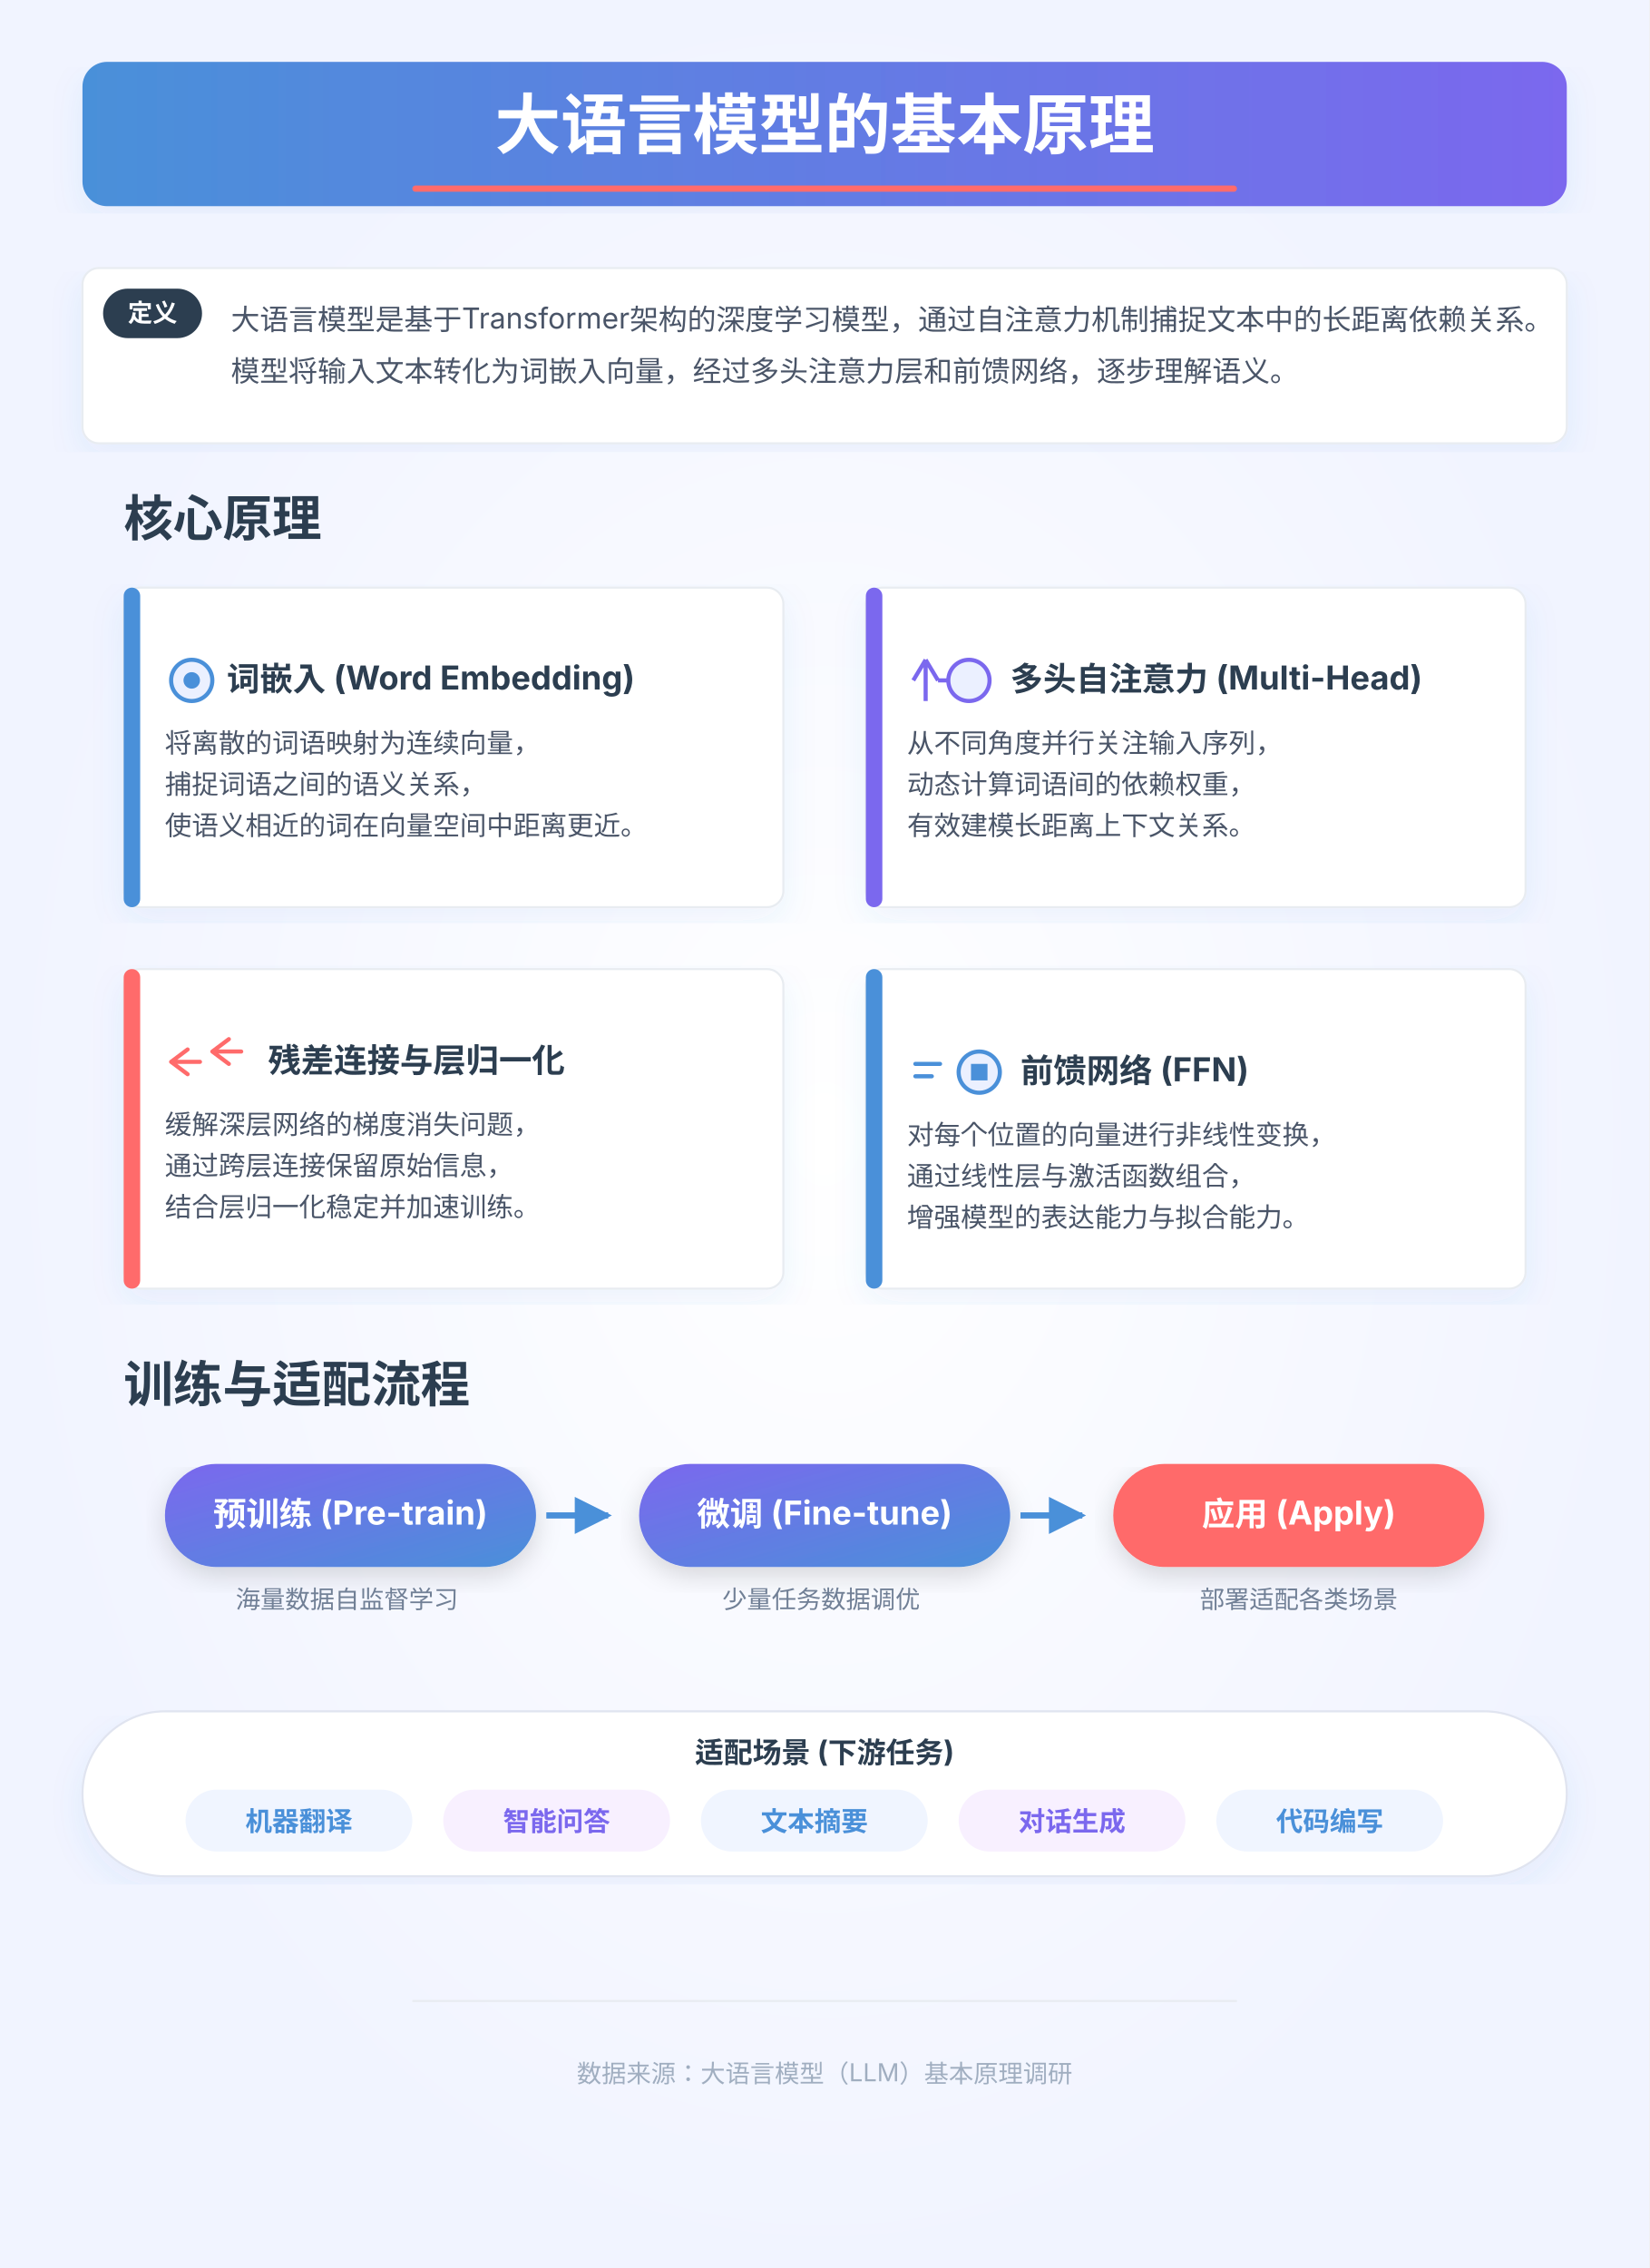
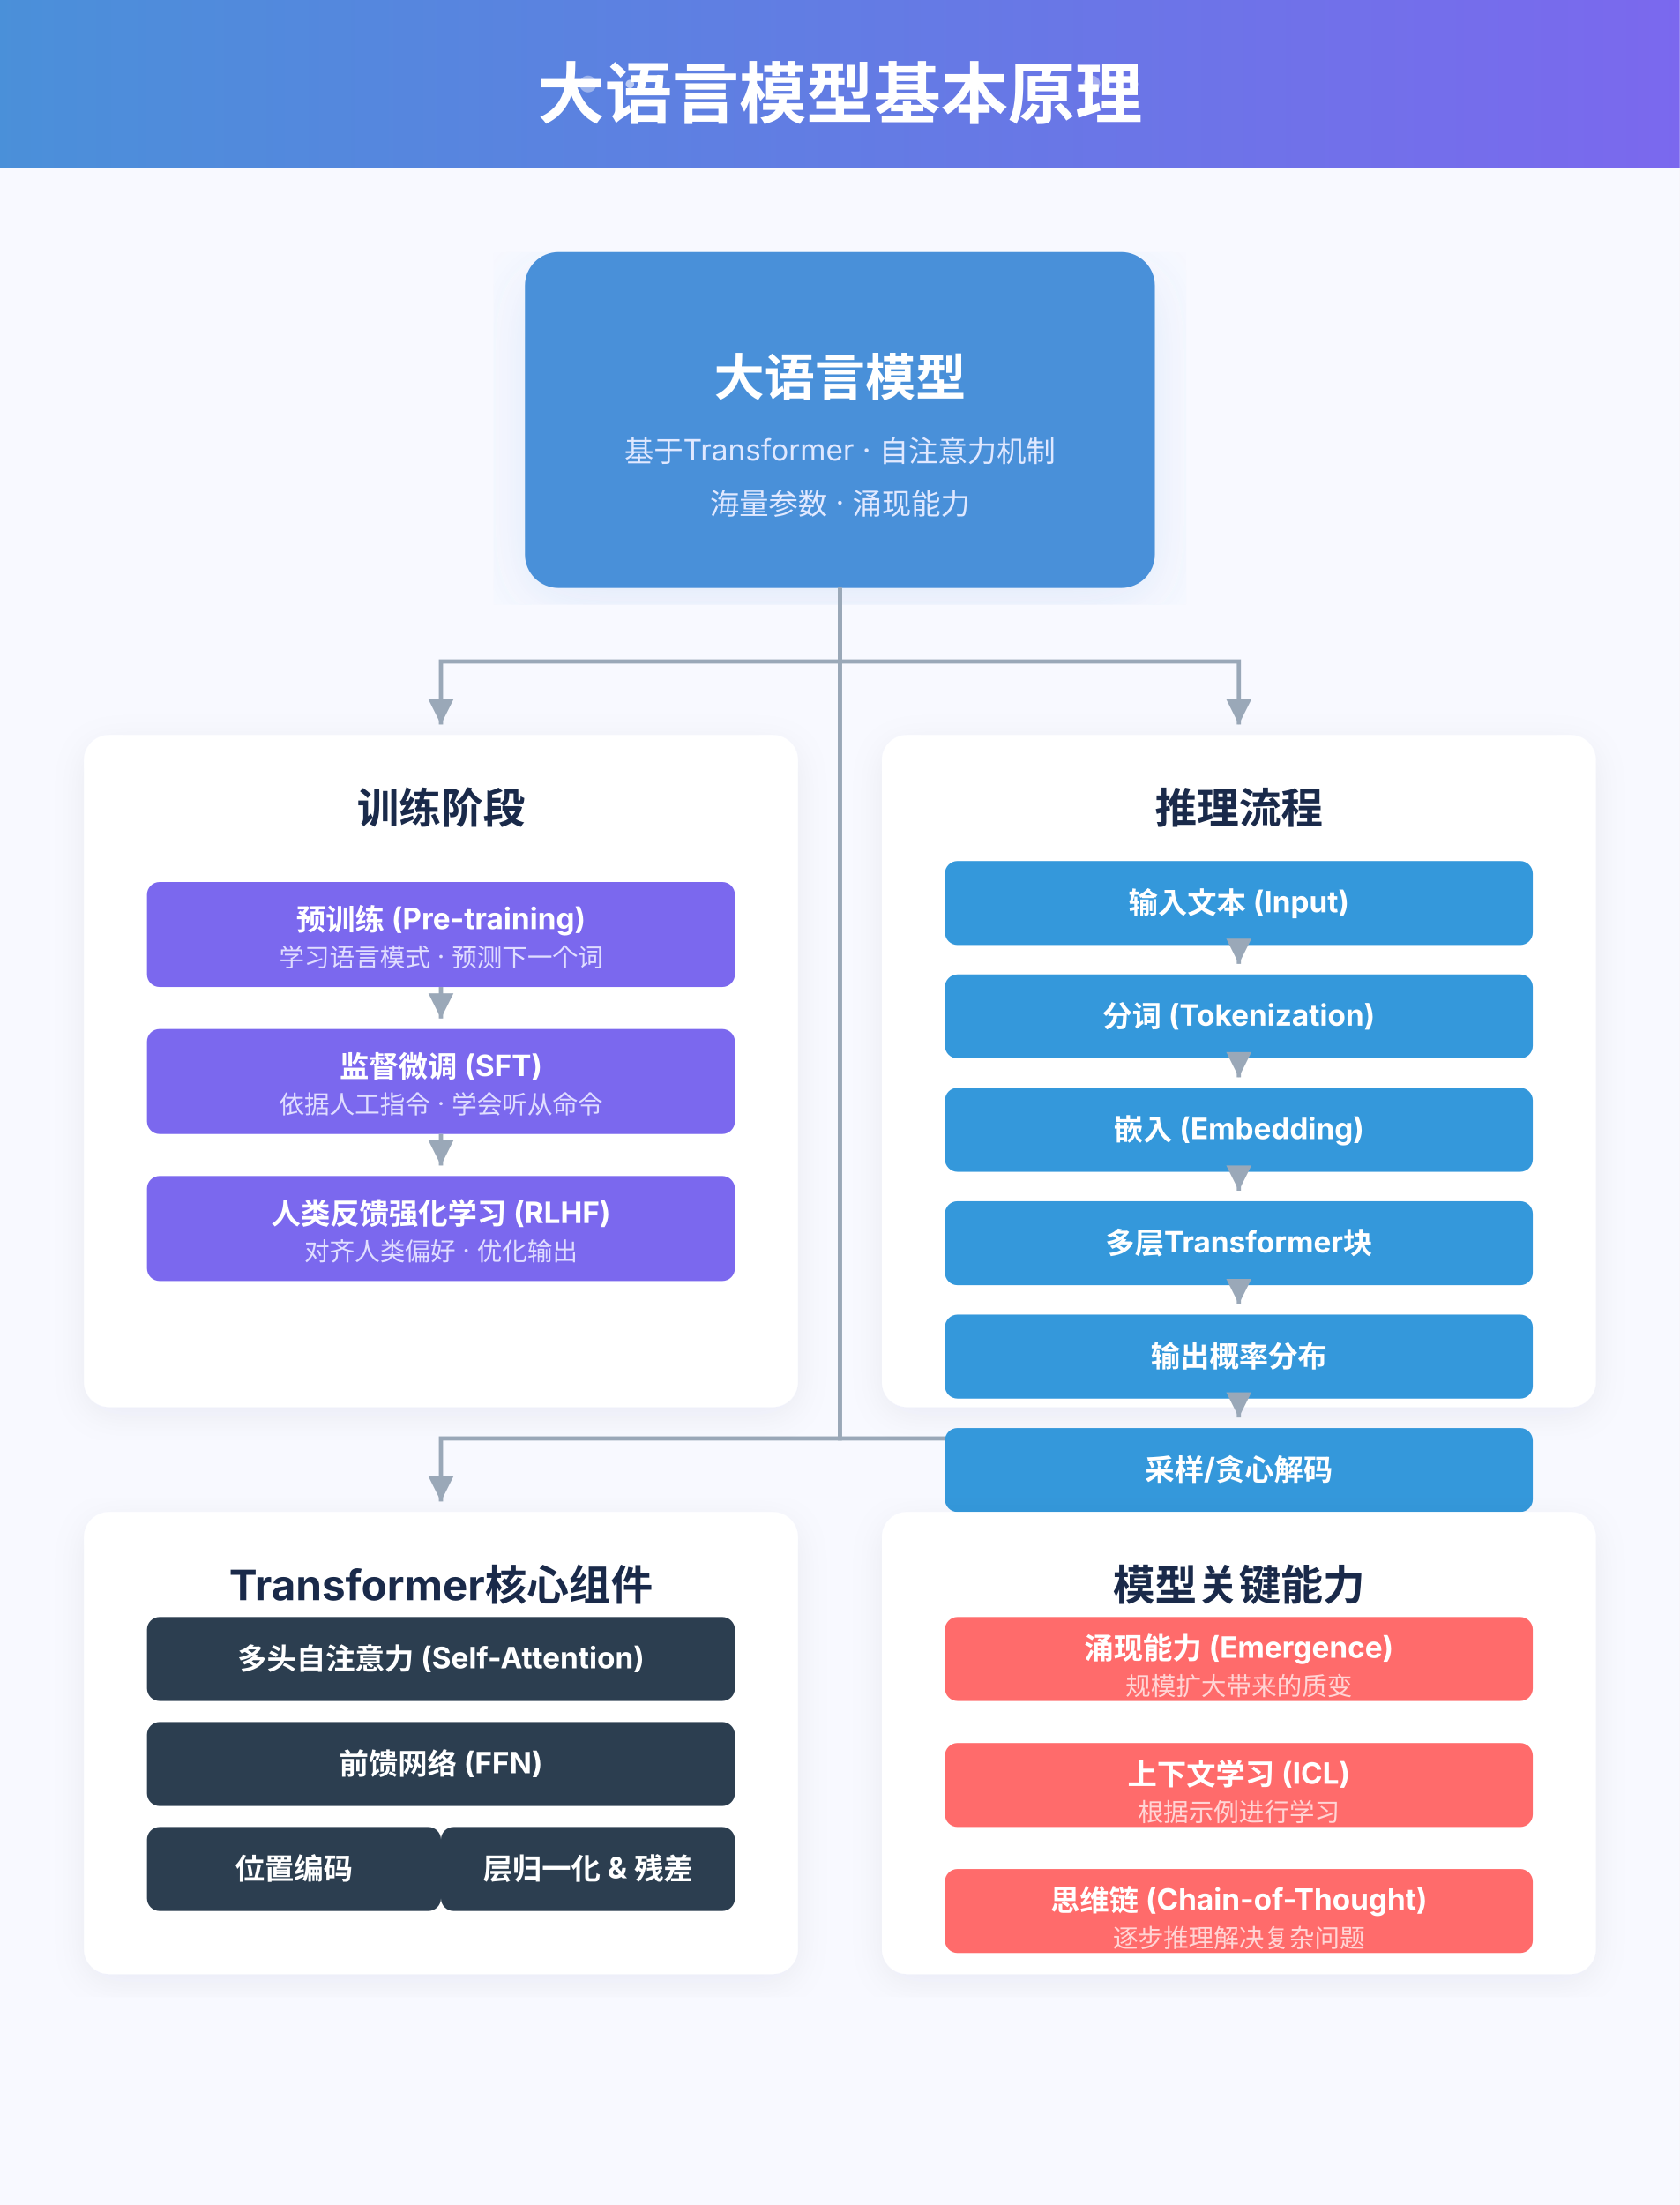
- <svg xmlns="http://www.w3.org/2000/svg" viewBox="0 0 800 1100" width="800" height="1100">
+ <svg xmlns="http://www.w3.org/2000/svg" viewBox="0 0 800 1050" width="800" height="1050">
  <defs>
-     <radialGradient id="bgGrad" cx="50%" cy="50%" r="50%" fx="50%" fy="50%">
-       <stop offset="0%" stop-color="#FFFFFF" />
-       <stop offset="100%" stop-color="#F1F4FF" />
-     </radialGradient>
    <linearGradient id="headerGrad" x1="0%" y1="0%" x2="100%" y2="0%">
      <stop offset="0%" stop-color="#4A90D9" />
      <stop offset="100%" stop-color="#7B68EE" />
    </linearGradient>
-     <linearGradient id="flowGrad" x1="0%" y1="0%" x2="100%" y2="100%">
-       <stop offset="0%" stop-color="#7B68EE" />
-       <stop offset="100%" stop-color="#4A90D9" />
-     </linearGradient>
+     <marker id="arrow" viewBox="0 0 10 10" refX="10" refY="5" markerWidth="6" markerHeight="6" orient="auto">
+       <path d="M0,0 L10,5 L0,10 z" fill="#9AA8B8" />
+     </marker>
+     <filter id="boxShadow" x="-5%" y="-5%" width="110%" height="110%">
+       <feDropShadow dx="0" dy="8" stdDeviation="16" flood-color="#4A90D9" flood-opacity="0.15" />
+     </filter>
    <filter id="cardShadow" x="-5%" y="-5%" width="110%" height="110%">
-       <feDropShadow dx="0" dy="6" stdDeviation="8" flood-color="#4A90D9" flood-opacity="0.08" />
+       <feDropShadow dx="0" dy="4" stdDeviation="8" flood-color="#1A2A4A" flood-opacity="0.06" />
    </filter>
-     <filter id="flowShadow" x="-5%" y="-5%" width="120%" height="130%">
-       <feDropShadow dx="0" dy="4" stdDeviation="6" flood-color="#000000" flood-opacity="0.15" />
-     </filter>
-     <marker id="arrow" viewBox="0 0 10 10" refX="9" refY="5" markerWidth="6" markerHeight="6" orient="auto">
-       <path d="M 0 0 L 10 5 L 0 10 z" fill="#4A90D9" />
-     </marker>
  </defs>
-   <rect width="800" height="1100" fill="url(#bgGrad)" />
-   <rect x="40" y="30" width="720" height="70" rx="12" fill="url(#headerGrad)" filter="url(#cardShadow)" />
-   <text x="400" y="72" text-anchor="middle" font-size="32" font-weight="bold" fill="#FFFFFF" font-family="system-ui, -apple-system, 'Microsoft YaHei', sans-serif">
-     大语言模型的基本原理
-   </text>
-   <rect x="200" y="90" width="400" height="3" rx="1.5" fill="#FF6B6B" />
-   <rect x="40" y="130" width="720" height="85" rx="8" fill="#FFFFFF" stroke="#E8ECF1" stroke-width="1" filter="url(#cardShadow)" />
-   <rect x="50" y="140" width="48" height="24" rx="12" fill="#2C3E50" />
-   <text x="74" y="156" text-anchor="middle" font-size="12" font-weight="bold" fill="#FFFFFF" font-family="system-ui, -apple-system, 'Microsoft YaHei', sans-serif">定义</text>
-   <text font-size="14" fill="#4A5568" font-family="system-ui, -apple-system, 'Microsoft YaHei', sans-serif">
-     <tspan x="112" y="160">大语言模型是基于Transformer架构的深度学习模型，通过自注意力机制捕捉文本中的长距离依赖关系。</tspan>
-     <tspan x="112" y="185">模型将输入文本转化为词嵌入向量，经过多头注意力层和前馈网络，逐步理解语义。</tspan>
-   </text>
-   <text x="60" y="260" font-size="24" font-weight="bold" fill="#2C3E50" font-family="system-ui, -apple-system, 'Microsoft YaHei', sans-serif">
-     核心原理
-   </text>
-   <rect x="60" y="285" width="320" height="155" rx="8" fill="#FFFFFF" stroke="#E8ECF1" stroke-width="1" filter="url(#cardShadow)" />
-   <rect x="60" y="285" width="8" height="155" rx="4" fill="#4A90D9" />
-   <circle cx="93" cy="330" r="10" fill="#EBF0FF" stroke="#4A90D9" stroke-width="2" />
-   <circle cx="93" cy="330" r="4" fill="#4A90D9" />
-   <text x="110" y="335" font-size="16" font-weight="bold" fill="#2C3E50" font-family="system-ui, -apple-system, 'Microsoft YaHei', sans-serif">
-     词嵌入 (Word Embedding)
-   </text>
-   <text font-size="13" fill="#4A5568" font-family="system-ui, -apple-system, 'Microsoft YaHei', sans-serif">
-     <tspan x="80" y="365">将离散的词语映射为连续向量，</tspan>
-     <tspan x="80" y="385">捕捉词语之间的语义关系，</tspan>
-     <tspan x="80" y="405">使语义相近的词在向量空间中距离更近。</tspan>
-   </text>
-   <rect x="420" y="285" width="320" height="155" rx="8" fill="#FFFFFF" stroke="#E8ECF1" stroke-width="1" filter="url(#cardShadow)" />
-   <rect x="420" y="285" width="8" height="155" rx="4" fill="#7B68EE" />
-   <path d="M443 330 L449 320 M449 320 L455 330 M449 320 L449 340" stroke="#7B68EE" stroke-width="2" fill="none" />
-   <line x1="455" y1="330" x2="470" y2="330" stroke="#7B68EE" stroke-width="2" />
-   <circle cx="470" cy="330" r="10" fill="#EBF0FF" stroke="#7B68EE" stroke-width="2" />
-   <text x="490" y="335" font-size="16" font-weight="bold" fill="#2C3E50" font-family="system-ui, -apple-system, 'Microsoft YaHei', sans-serif">
-     多头自注意力 (Multi-Head)
-   </text>
-   <text font-size="13" fill="#4A5568" font-family="system-ui, -apple-system, 'Microsoft YaHei', sans-serif">
-     <tspan x="440" y="365">从不同角度并行关注输入序列，</tspan>
-     <tspan x="440" y="385">动态计算词语间的依赖权重，</tspan>
-     <tspan x="440" y="405">有效建模长距离上下文关系。</tspan>
-   </text>
-   <rect x="60" y="470" width="320" height="155" rx="8" fill="#FFFFFF" stroke="#E8ECF1" stroke-width="1" filter="url(#cardShadow)" />
-   <rect x="60" y="470" width="8" height="155" rx="4" fill="#FF6B6B" />
-   <path d="M83 515 L97 515 M91 509 L83 515 L91 521" fill="none" stroke="#FF6B6B" stroke-width="2" stroke-linecap="round" stroke-linejoin="round" />
-   <path d="M103 510 L117 510 M111 504 L103 510 L111 516" fill="none" stroke="#FF6B6B" stroke-width="2" stroke-linecap="round" stroke-linejoin="round" />
-   <text x="130" y="520" font-size="16" font-weight="bold" fill="#2C3E50" font-family="system-ui, -apple-system, 'Microsoft YaHei', sans-serif">
-     残差连接与层归一化
-   </text>
-   <text font-size="13" fill="#4A5568" font-family="system-ui, -apple-system, 'Microsoft YaHei', sans-serif">
-     <tspan x="80" y="550">缓解深层网络的梯度消失问题，</tspan>
-     <tspan x="80" y="570">通过跨层连接保留原始信息，</tspan>
-     <tspan x="80" y="590">结合层归一化稳定并加速训练。</tspan>
-   </text>
-   <rect x="420" y="470" width="320" height="155" rx="8" fill="#FFFFFF" stroke="#E8ECF1" stroke-width="1" filter="url(#cardShadow)" />
-   <rect x="420" y="470" width="8" height="155" rx="4" fill="#4A90D9" />
-   <rect x="443" y="515" width="14" height="2" rx="1" fill="#4A90D9" />
-   <rect x="443" y="521" width="10" height="2" rx="1" fill="#4A90D9" />
-   <circle cx="475" cy="520" r="10" fill="#EBF0FF" stroke="#4A90D9" stroke-width="2" />
-   <polygon points="471,516 479,516 479,524 471,524" fill="#4A90D9" />
-   <text x="495" y="525" font-size="16" font-weight="bold" fill="#2C3E50" font-family="system-ui, -apple-system, 'Microsoft YaHei', sans-serif">
-     前馈网络 (FFN)
-   </text>
-   <text font-size="13" fill="#4A5568" font-family="system-ui, -apple-system, 'Microsoft YaHei', sans-serif">
-     <tspan x="440" y="555">对每个位置的向量进行非线性变换，</tspan>
-     <tspan x="440" y="575">通过线性层与激活函数组合，</tspan>
-     <tspan x="440" y="595">增强模型的表达能力与拟合能力。</tspan>
-   </text>
-   <text x="60" y="680" font-size="24" font-weight="bold" fill="#2C3E50" font-family="system-ui, -apple-system, 'Microsoft YaHei', sans-serif">
-     训练与适配流程
-   </text>
-   <rect x="80" y="710" width="180" height="50" rx="25" fill="url(#flowGrad)" filter="url(#flowShadow)" />
-   <text x="170" y="740" text-anchor="middle" font-size="16" font-weight="bold" fill="#FFFFFF" font-family="system-ui, -apple-system, 'Microsoft YaHei', sans-serif">
-     预训练 (Pre-train)
-   </text>
-   <line x1="265" y1="735" x2="295" y2="735" stroke="#4A90D9" stroke-width="3" marker-end="url(#arrow)" />
-   <rect x="310" y="710" width="180" height="50" rx="25" fill="url(#flowGrad)" filter="url(#flowShadow)" />
-   <text x="400" y="740" text-anchor="middle" font-size="16" font-weight="bold" fill="#FFFFFF" font-family="system-ui, -apple-system, 'Microsoft YaHei', sans-serif">
-     微调 (Fine-tune)
-   </text>
-   <line x1="495" y1="735" x2="525" y2="735" stroke="#4A90D9" stroke-width="3" marker-end="url(#arrow)" />
-   <rect x="540" y="710" width="180" height="50" rx="25" fill="#FF6B6B" filter="url(#flowShadow)" />
-   <text x="630" y="740" text-anchor="middle" font-size="16" font-weight="bold" fill="#FFFFFF" font-family="system-ui, -apple-system, 'Microsoft YaHei', sans-serif">
-     应用 (Apply)
-   </text>
-   <text font-size="12" fill="#718096" font-family="system-ui, -apple-system, 'Microsoft YaHei', sans-serif">
-     <tspan x="170" y="780" text-anchor="middle">海量数据自监督学习</tspan>
-     <tspan x="400" y="780" text-anchor="middle">少量任务数据调优</tspan>
-     <tspan x="630" y="780" text-anchor="middle">部署适配各类场景</tspan>
-   </text>
-   <rect x="40" y="830" width="720" height="80" rx="40" fill="#FFFFFF" stroke="#E0E4F0" stroke-width="1" filter="url(#cardShadow)" />
-   <text x="400" y="855" text-anchor="middle" font-size="14" font-weight="bold" fill="#2C3E50" font-family="system-ui, -apple-system, 'Microsoft YaHei', sans-serif">
-     适配场景 (下游任务)
-   </text>
-   <rect x="90" y="868" width="110" height="30" rx="15" fill="#F0F5FF" />
-   <text x="145" y="888" text-anchor="middle" font-size="13" fill="#4A90D9" font-weight="bold" font-family="system-ui, -apple-system, 'Microsoft YaHei', sans-serif">机器翻译</text>
-   <rect x="215" y="868" width="110" height="30" rx="15" fill="#F8F0FF" />
-   <text x="270" y="888" text-anchor="middle" font-size="13" fill="#7B68EE" font-weight="bold" font-family="system-ui, -apple-system, 'Microsoft YaHei', sans-serif">智能问答</text>
-   <rect x="340" y="868" width="110" height="30" rx="15" fill="#F0F5FF" />
-   <text x="395" y="888" text-anchor="middle" font-size="13" fill="#4A90D9" font-weight="bold" font-family="system-ui, -apple-system, 'Microsoft YaHei', sans-serif">文本摘要</text>
-   <rect x="465" y="868" width="110" height="30" rx="15" fill="#F8F0FF" />
-   <text x="520" y="888" text-anchor="middle" font-size="13" fill="#7B68EE" font-weight="bold" font-family="system-ui, -apple-system, 'Microsoft YaHei', sans-serif">对话生成</text>
-   <rect x="590" y="868" width="110" height="30" rx="15" fill="#F0F5FF" />
-   <text x="645" y="888" text-anchor="middle" font-size="13" fill="#4A90D9" font-weight="bold" font-family="system-ui, -apple-system, 'Microsoft YaHei', sans-serif">代码编写</text>
-   <rect x="200" y="970" width="400" height="1" fill="#E8ECF1" />
-   <text x="400" y="1010" text-anchor="middle" font-size="12" fill="#A0AEC0" font-family="system-ui, -apple-system, 'Microsoft YaHei', sans-serif">
-     数据来源：大语言模型（LLM）基本原理调研
-   </text>
+   <style>
+     .title { font-family: system-ui, -apple-system, 'Microsoft YaHei', sans-serif; font-size: 32px; font-weight: bold; fill: #FFFFFF; text-anchor: middle; }
+     .section-title { font-family: system-ui, -apple-system, 'Microsoft YaHei', sans-serif; font-size: 20px; font-weight: bold; fill: #1A2A4A; text-anchor: middle; }
+     .box-main-text { font-family: system-ui, -apple-system, 'Microsoft YaHei', sans-serif; font-size: 14px; font-weight: bold; text-anchor: middle; }
+     .box-sub-text { font-family: system-ui, -apple-system, 'Microsoft YaHei', sans-serif; font-size: 12px; font-weight: normal; text-anchor: middle; }
+     .center-main-text { font-family: system-ui, -apple-system, 'Microsoft YaHei', sans-serif; font-size: 24px; font-weight: bold; fill: #FFFFFF; text-anchor: middle; }
+     .center-sub-text { font-family: system-ui, -apple-system, 'Microsoft YaHei', sans-serif; font-size: 14px; font-weight: normal; fill: #E0E8FF; text-anchor: middle; }
+     .link-line { fill: none; stroke: #9AA8B8; stroke-width: 2; marker-end: url(#arrow); }
+   </style>
+   <rect width="800" height="1050" fill="#F8F9FF" />
+   <rect x="0" y="0" width="800" height="80" fill="url(#headerGrad)" />
+   <text x="400" y="45" dy="0.35em" class="title">大语言模型基本原理</text>
+   <circle cx="280" cy="40" r="4" fill="#FFFFFF" opacity="0.4" />
+   <circle cx="300" cy="40" r="2" fill="#FFFFFF" opacity="0.6" />
+   <circle cx="520" cy="40" r="4" fill="#FFFFFF" opacity="0.4" />
+   <circle cx="540" cy="40" r="2" fill="#FFFFFF" opacity="0.6" />
+   <rect x="250" y="120" width="300" height="160" rx="16" fill="#4A90D9" filter="url(#boxShadow)" />
+   <text x="400" y="180" dy="0.35em" class="center-main-text">大语言模型</text>
+   <text x="400" y="215" dy="0.35em" class="center-sub-text">基于Transformer · 自注意力机制</text>
+   <text x="400" y="240" dy="0.35em" class="center-sub-text">海量参数 · 涌现能力</text>
+   <path d="M 400 280 L 400 315 L 210 315 L 210 345" class="link-line" />
+   <path d="M 400 280 L 400 315 L 590 315 L 590 345" class="link-line" />
+   <path d="M 400 280 L 400 685 L 210 685 L 210 715" class="link-line" />
+   <path d="M 400 280 L 400 685 L 590 685 L 590 715" class="link-line" />
+   <g id="section-training">
+     <rect x="40" y="350" width="340" height="320" rx="12" fill="#FFFFFF" filter="url(#cardShadow)" />
+     <text x="210" y="385" dy="0.35em" class="section-title">训练阶段</text>
+     <rect x="70" y="420" width="280" height="50" rx="6" fill="#7B68EE" />
+     <text x="210" y="438" dy="0.35em" class="box-main-text" fill="#FFFFFF">预训练 (Pre-training)</text>
+     <text x="210" y="456" dy="0.35em" class="box-sub-text" fill="#E0DDFF">学习语言模式 · 预测下一个词</text>
+     <path d="M 210 470 L 210 485" class="link-line" />
+     <rect x="70" y="490" width="280" height="50" rx="6" fill="#7B68EE" />
+     <text x="210" y="508" dy="0.35em" class="box-main-text" fill="#FFFFFF">监督微调 (SFT)</text>
+     <text x="210" y="526" dy="0.35em" class="box-sub-text" fill="#E0DDFF">依据人工指令 · 学会听从命令</text>
+     <path d="M 210 540 L 210 555" class="link-line" />
+     <rect x="70" y="560" width="280" height="50" rx="6" fill="#7B68EE" />
+     <text x="210" y="578" dy="0.35em" class="box-main-text" fill="#FFFFFF">人类反馈强化学习 (RLHF)</text>
+     <text x="210" y="596" dy="0.35em" class="box-sub-text" fill="#E0DDFF">对齐人类偏好 · 优化输出</text>
+   </g>
+   <g id="section-inference">
+     <rect x="420" y="350" width="340" height="320" rx="12" fill="#FFFFFF" filter="url(#cardShadow)" />
+     <text x="590" y="385" dy="0.35em" class="section-title">推理流程</text>
+     <rect x="450" y="410" width="280" height="40" rx="6" fill="#3498DB" />
+     <text x="590" y="430" dy="0.35em" class="box-main-text" fill="#FFFFFF">输入文本 (Input)</text>
+     <path d="M 590 450 L 590 459" class="link-line" />
+     <rect x="450" y="464" width="280" height="40" rx="6" fill="#3498DB" />
+     <text x="590" y="484" dy="0.35em" class="box-main-text" fill="#FFFFFF">分词 (Tokenization)</text>
+     <path d="M 590 504 L 590 513" class="link-line" />
+     <rect x="450" y="518" width="280" height="40" rx="6" fill="#3498DB" />
+     <text x="590" y="538" dy="0.35em" class="box-main-text" fill="#FFFFFF">嵌入 (Embedding)</text>
+     <path d="M 590 558 L 590 567" class="link-line" />
+     <rect x="450" y="572" width="280" height="40" rx="6" fill="#3498DB" />
+     <text x="590" y="592" dy="0.35em" class="box-main-text" fill="#FFFFFF">多层Transformer块</text>
+     <path d="M 590 612 L 590 621" class="link-line" />
+     <rect x="450" y="626" width="280" height="40" rx="6" fill="#3498DB" />
+     <text x="590" y="646" dy="0.35em" class="box-main-text" fill="#FFFFFF">输出概率分布</text>
+     <path d="M 590 666 L 590 675" class="link-line" />
+     <rect x="450" y="680" width="280" height="40" rx="6" fill="#3498DB" />
+     <text x="590" y="700" dy="0.35em" class="box-main-text" fill="#FFFFFF">采样/贪心解码</text>
+   </g>
+   <g id="section-architecture">
+     <rect x="40" y="720" width="340" height="220" rx="12" fill="#FFFFFF" filter="url(#cardShadow)" />
+     <text x="210" y="755" dy="0.35em" class="section-title">Transformer核心组件</text>
+     <rect x="70" y="770" width="280" height="40" rx="6" fill="#2C3E50" />
+     <text x="210" y="790" dy="0.35em" class="box-main-text" fill="#FFFFFF">多头自注意力 (Self-Attention)</text>
+     <rect x="70" y="820" width="280" height="40" rx="6" fill="#2C3E50" />
+     <text x="210" y="840" dy="0.35em" class="box-main-text" fill="#FFFFFF">前馈网络 (FFN)</text>
+     <rect x="70" y="870" width="140" height="40" rx="6" fill="#2C3E50" />
+     <text x="140" y="890" dy="0.35em" class="box-main-text" fill="#FFFFFF">位置编码</text>
+     <rect x="210" y="870" width="140" height="40" rx="6" fill="#2C3E50" />
+     <text x="280" y="890" dy="0.35em" class="box-main-text" fill="#FFFFFF">层归一化 &amp; 残差</text>
+   </g>
+   <g id="section-capability">
+     <rect x="420" y="720" width="340" height="220" rx="12" fill="#FFFFFF" filter="url(#cardShadow)" />
+     <text x="590" y="755" dy="0.35em" class="section-title">模型关键能力</text>
+     <rect x="450" y="770" width="280" height="40" rx="6" fill="#FF6B6B" />
+     <text x="590" y="785" dy="0.35em" class="box-main-text" fill="#FFFFFF">涌现能力 (Emergence)</text>
+     <text x="590" y="803" dy="0.35em" class="box-sub-text" fill="#FFD5D5">规模扩大带来的质变</text>
+     <rect x="450" y="830" width="280" height="40" rx="6" fill="#FF6B6B" />
+     <text x="590" y="845" dy="0.35em" class="box-main-text" fill="#FFFFFF">上下文学习 (ICL)</text>
+     <text x="590" y="863" dy="0.35em" class="box-sub-text" fill="#FFD5D5">根据示例进行学习</text>
+     <rect x="450" y="890" width="280" height="40" rx="6" fill="#FF6B6B" />
+     <text x="590" y="905" dy="0.35em" class="box-main-text" fill="#FFFFFF">思维链 (Chain-of-Thought)</text>
+     <text x="590" y="923" dy="0.35em" class="box-sub-text" fill="#FFD5D5">逐步推理解决复杂问题</text>
+   </g>
</svg>
